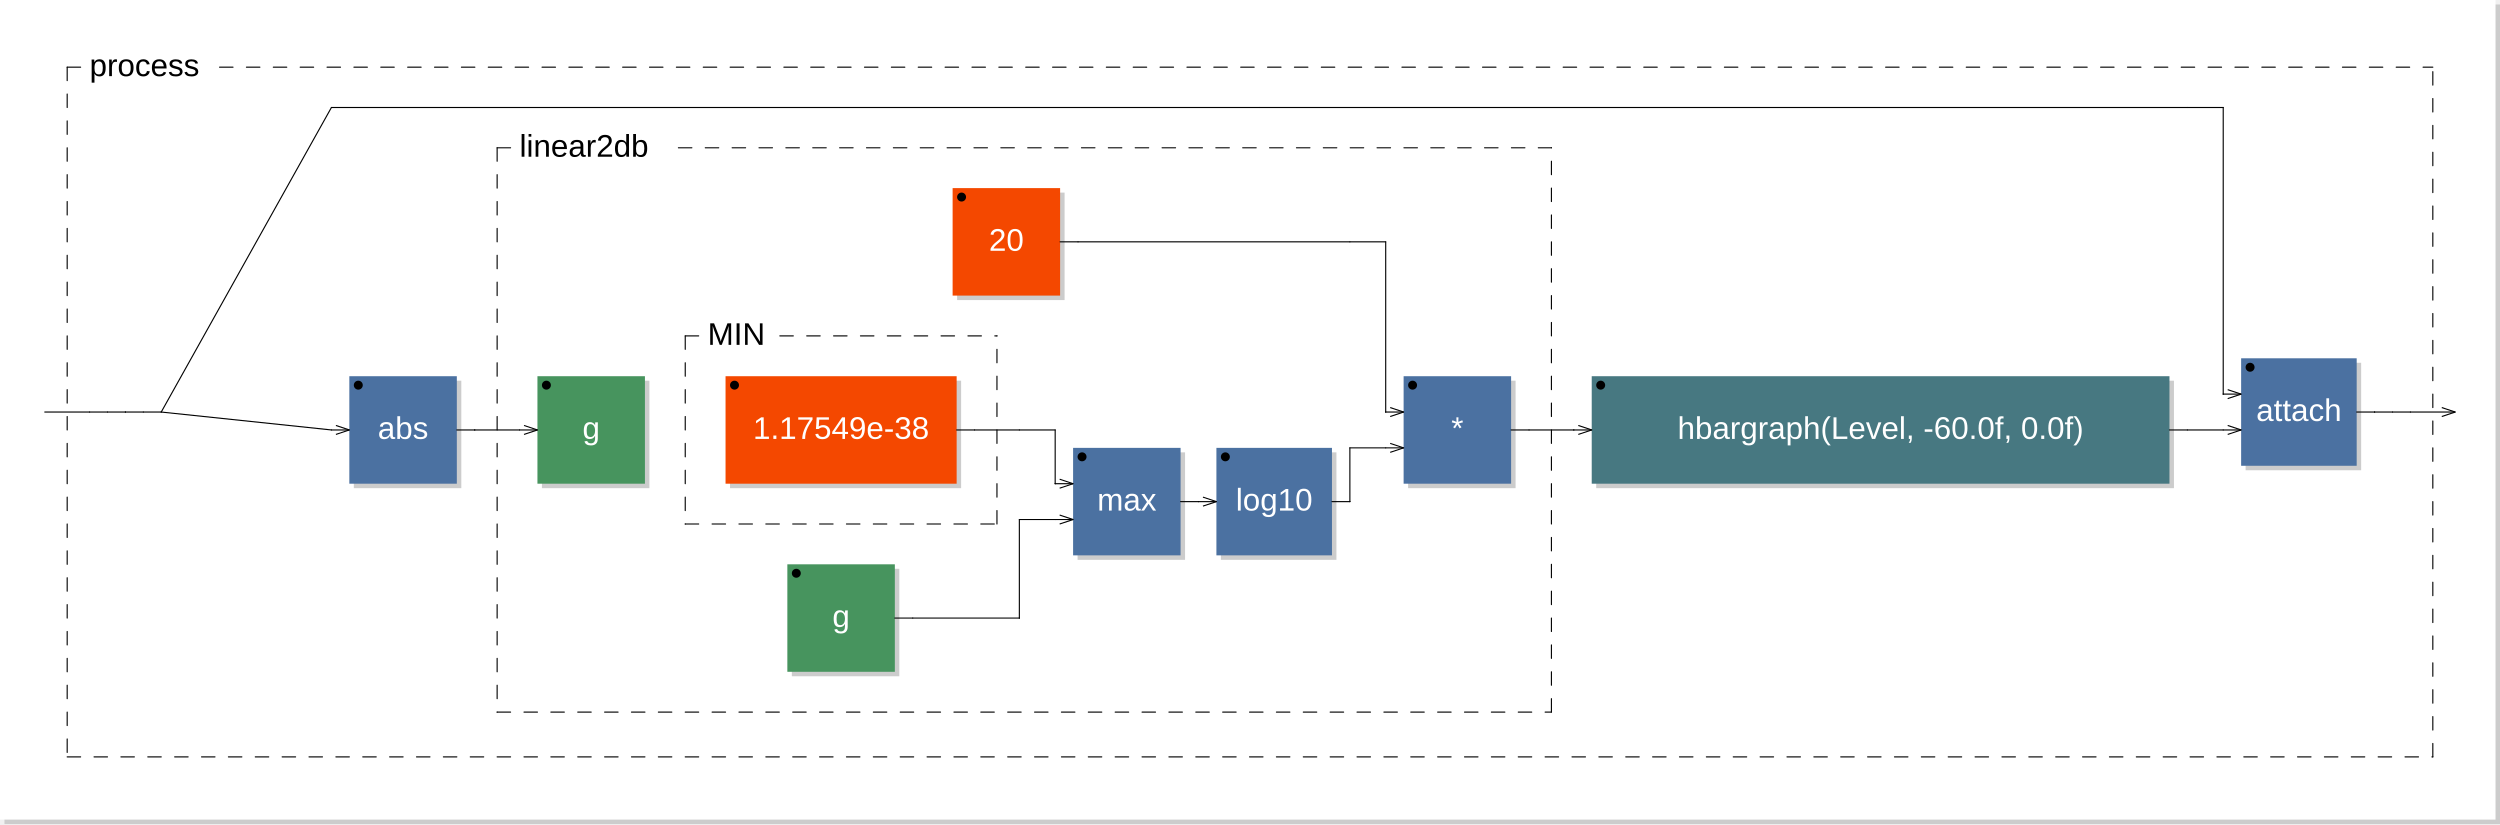
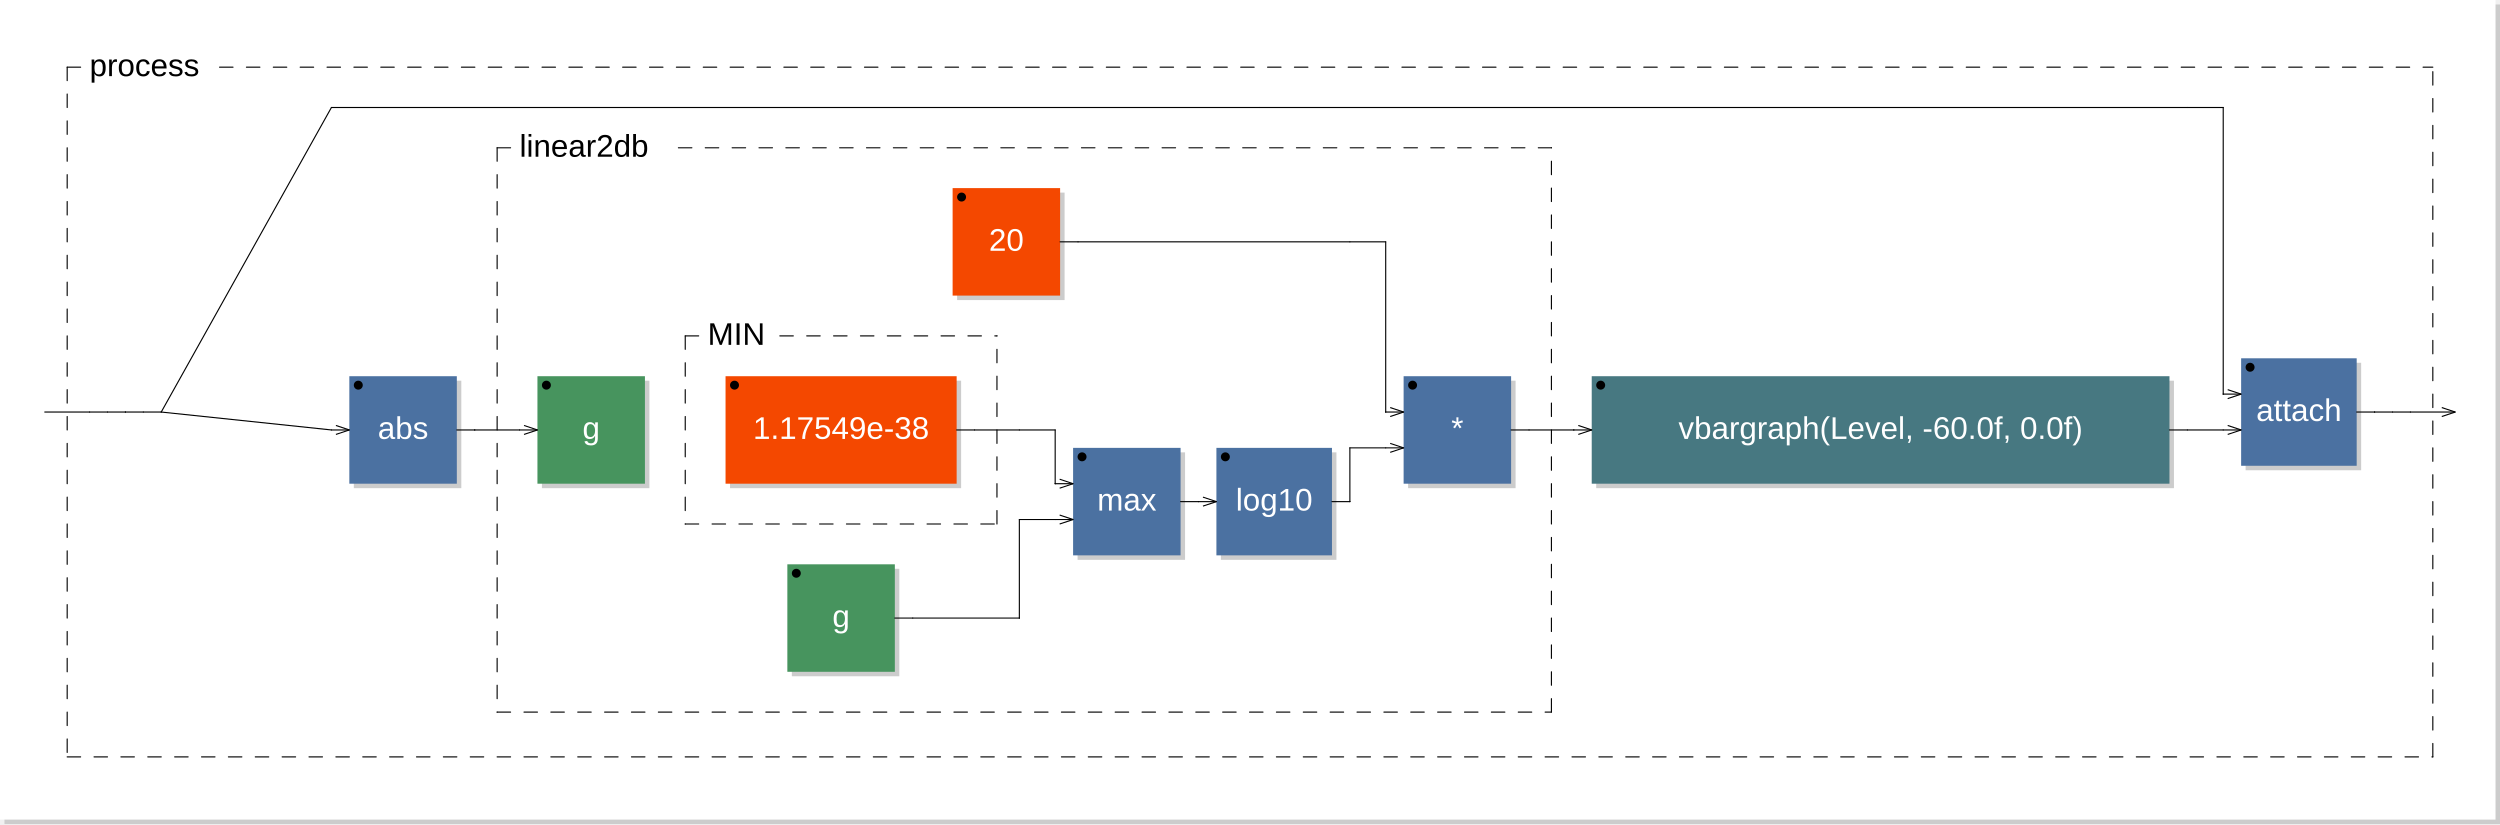
<svg xmlns="http://www.w3.org/2000/svg" viewBox="0 0 558.2 184" width="279.1mm" height="92mm" version="1.1">
  <rect x="1" y="1" width="557.2" height="183" rx="0" ry="0" style="stroke:none;fill:#cccccc;" />
  <rect x="0" y="0" width="557.2" height="183" rx="0" ry="0" style="stroke:none;fill:#ffffff;" />
  <text x="10" y="7" font-family="Arial" font-size="7" />
  <rect x="79" y="85" width="24" height="24" rx="0" ry="0" style="stroke:none;fill:#cccccc;" />
  <rect x="78" y="84" width="24" height="24" rx="0" ry="0" style="stroke:none;fill:#4B71A1;" />
  <text x="90" y="98" font-family="Arial" font-size="7" text-anchor="middle" fill="#FFFFFF">abs</text>
  <circle cx="80" cy="86" r="1" />
  <line x1="75" y1="95" x2="78" y2="96" transform="rotate(0,78,96)" style="stroke: black; stroke-width:0.25;" />
  <line x1="75" y1="97" x2="78" y2="96" transform="rotate(0,78,96)" style="stroke: black; stroke-width:0.25;" />
  <rect x="121" y="85" width="24" height="24" rx="0" ry="0" style="stroke:none;fill:#cccccc;" />
  <rect x="120" y="84" width="24" height="24" rx="0" ry="0" style="stroke:none;fill:#47945E;" />
  <text x="132" y="98" font-family="Arial" font-size="7" text-anchor="middle" fill="#FFFFFF">g</text>
  <circle cx="122" cy="86" r="1" />
  <line x1="117" y1="95" x2="120" y2="96" transform="rotate(0,120,96)" style="stroke: black; stroke-width:0.25;" />
  <line x1="117" y1="97" x2="120" y2="96" transform="rotate(0,120,96)" style="stroke: black; stroke-width:0.25;" />
  <rect x="213.7" y="43" width="24" height="24" rx="0" ry="0" style="stroke:none;fill:#cccccc;" />
  <rect x="212.7" y="42" width="24" height="24" rx="0" ry="0" style="stroke:none;fill:#f44800;" />
  <text x="224.7" y="56" font-family="Arial" font-size="7" text-anchor="middle" fill="#FFFFFF">20</text>
  <circle cx="214.7" cy="44" r="1" />
  <rect x="163" y="85" width="51.6" height="24" rx="0" ry="0" style="stroke:none;fill:#cccccc;" />
  <rect x="162" y="84" width="51.6" height="24" rx="0" ry="0" style="stroke:none;fill:#f44800;" />
  <text x="187.8" y="98" font-family="Arial" font-size="7" text-anchor="middle" fill="#FFFFFF">1.17549e-38</text>
  <circle cx="164" cy="86" r="1" />
  <line x1="153" y1="75" x2="153" y2="117" style="stroke: black; stroke-linecap:round; stroke-width:0.25; stroke-dasharray:3,3;" />
  <line x1="153" y1="117" x2="222.6" y2="117" style="stroke: black; stroke-linecap:round; stroke-width:0.25; stroke-dasharray:3,3;" />
  <line x1="222.6" y1="117" x2="222.6" y2="75" style="stroke: black; stroke-linecap:round; stroke-width:0.25; stroke-dasharray:3,3;" />
  <line x1="153" y1="75" x2="158" y2="75" style="stroke: black; stroke-linecap:round; stroke-width:0.25; stroke-dasharray:3,3;" />
  <line x1="174.125" y1="75" x2="222.6" y2="75" style="stroke: black; stroke-linecap:round; stroke-width:0.25; stroke-dasharray:3,3;" />
  <text x="158" y="77" font-family="Arial" font-size="7">MIN</text>
  <rect x="176.8" y="127" width="24" height="24" rx="0" ry="0" style="stroke:none;fill:#cccccc;" />
  <rect x="175.8" y="126" width="24" height="24" rx="0" ry="0" style="stroke:none;fill:#47945E;" />
  <text x="187.8" y="140" font-family="Arial" font-size="7" text-anchor="middle" fill="#FFFFFF">g</text>
  <circle cx="177.8" cy="128" r="1" />
  <rect x="240.6" y="101" width="24" height="24" rx="0" ry="0" style="stroke:none;fill:#cccccc;" />
  <rect x="239.6" y="100" width="24" height="24" rx="0" ry="0" style="stroke:none;fill:#4B71A1;" />
  <text x="251.6" y="114" font-family="Arial" font-size="7" text-anchor="middle" fill="#FFFFFF">max</text>
  <circle cx="241.6" cy="102" r="1" />
  <line x1="236.6" y1="107" x2="239.6" y2="108" transform="rotate(0,239.6,108)" style="stroke: black; stroke-width:0.25;" />
  <line x1="236.6" y1="109" x2="239.6" y2="108" transform="rotate(0,239.6,108)" style="stroke: black; stroke-width:0.25;" />
  <line x1="236.6" y1="115" x2="239.6" y2="116" transform="rotate(0,239.6,116)" style="stroke: black; stroke-width:0.25;" />
  <line x1="236.6" y1="117" x2="239.6" y2="116" transform="rotate(0,239.6,116)" style="stroke: black; stroke-width:0.25;" />
  <rect x="272.6" y="101" width="25.8" height="24" rx="0" ry="0" style="stroke:none;fill:#cccccc;" />
  <rect x="271.6" y="100" width="25.8" height="24" rx="0" ry="0" style="stroke:none;fill:#4B71A1;" />
  <text x="284.5" y="114" font-family="Arial" font-size="7" text-anchor="middle" fill="#FFFFFF">log10</text>
  <circle cx="273.6" cy="102" r="1" />
  <line x1="268.6" y1="111" x2="271.6" y2="112" transform="rotate(0,271.6,112)" style="stroke: black; stroke-width:0.25;" />
  <line x1="268.6" y1="113" x2="271.6" y2="112" transform="rotate(0,271.6,112)" style="stroke: black; stroke-width:0.25;" />
  <rect x="314.4" y="85" width="24" height="24" rx="0" ry="0" style="stroke:none;fill:#cccccc;" />
  <rect x="313.4" y="84" width="24" height="24" rx="0" ry="0" style="stroke:none;fill:#4B71A1;" />
  <text x="325.4" y="98" font-family="Arial" font-size="7" text-anchor="middle" fill="#FFFFFF">*</text>
  <circle cx="315.4" cy="86" r="1" />
  <line x1="310.4" y1="91" x2="313.4" y2="92" transform="rotate(0,313.4,92)" style="stroke: black; stroke-width:0.25;" />
  <line x1="310.4" y1="93" x2="313.4" y2="92" transform="rotate(0,313.4,92)" style="stroke: black; stroke-width:0.25;" />
  <line x1="310.4" y1="99" x2="313.4" y2="100" transform="rotate(0,313.4,100)" style="stroke: black; stroke-width:0.25;" />
  <line x1="310.4" y1="101" x2="313.4" y2="100" transform="rotate(0,313.4,100)" style="stroke: black; stroke-width:0.25;" />
  <line x1="111" y1="33" x2="111" y2="159" style="stroke: black; stroke-linecap:round; stroke-width:0.25; stroke-dasharray:3,3;" />
  <line x1="111" y1="159" x2="346.4" y2="159" style="stroke: black; stroke-linecap:round; stroke-width:0.25; stroke-dasharray:3,3;" />
  <line x1="346.4" y1="159" x2="346.4" y2="33" style="stroke: black; stroke-linecap:round; stroke-width:0.25; stroke-dasharray:3,3;" />
  <line x1="111" y1="33" x2="116" y2="33" style="stroke: black; stroke-linecap:round; stroke-width:0.25; stroke-dasharray:3,3;" />
  <line x1="151.475" y1="33" x2="346.4" y2="33" style="stroke: black; stroke-linecap:round; stroke-width:0.25; stroke-dasharray:3,3;" />
  <text x="116" y="35" font-family="Arial" font-size="7">linear2db</text>
  <rect x="356.4" y="85" width="129" height="24" rx="0" ry="0" style="stroke:none;fill:#cccccc;" />
  <rect x="355.4" y="84" width="129" height="24" rx="0" ry="0" style="stroke:none;fill:#477881;" />
-   <text x="419.9" y="98" font-family="Arial" font-size="7" text-anchor="middle" fill="#FFFFFF">hbargraph(Level, -60.0f, 0.0f)</text>
+   <text x="419.9" y="98" font-family="Arial" font-size="7" text-anchor="middle" fill="#FFFFFF">vbargraph(Level, -60.0f, 0.0f)</text>
  <circle cx="357.4" cy="86" r="1" />
  <line x1="352.4" y1="95" x2="355.4" y2="96" transform="rotate(0,355.4,96)" style="stroke: black; stroke-width:0.25;" />
  <line x1="352.4" y1="97" x2="355.4" y2="96" transform="rotate(0,355.4,96)" style="stroke: black; stroke-width:0.25;" />
  <rect x="501.4" y="81" width="25.8" height="24" rx="0" ry="0" style="stroke:none;fill:#cccccc;" />
  <rect x="500.4" y="80" width="25.8" height="24" rx="0" ry="0" style="stroke:none;fill:#4B71A1;" />
  <text x="513.3" y="94" font-family="Arial" font-size="7" text-anchor="middle" fill="#FFFFFF">attach</text>
  <circle cx="502.4" cy="82" r="1" />
  <line x1="497.4" y1="87" x2="500.4" y2="88" transform="rotate(0,500.4,88)" style="stroke: black; stroke-width:0.25;" />
  <line x1="497.4" y1="89" x2="500.4" y2="88" transform="rotate(0,500.4,88)" style="stroke: black; stroke-width:0.25;" />
  <line x1="497.4" y1="95" x2="500.4" y2="96" transform="rotate(0,500.4,96)" style="stroke: black; stroke-width:0.25;" />
  <line x1="497.4" y1="97" x2="500.4" y2="96" transform="rotate(0,500.4,96)" style="stroke: black; stroke-width:0.25;" />
  <line x1="15" y1="15" x2="15" y2="169" style="stroke: black; stroke-linecap:round; stroke-width:0.25; stroke-dasharray:3,3;" />
  <line x1="15" y1="169" x2="543.2" y2="169" style="stroke: black; stroke-linecap:round; stroke-width:0.25; stroke-dasharray:3,3;" />
  <line x1="543.2" y1="169" x2="543.2" y2="15" style="stroke: black; stroke-linecap:round; stroke-width:0.25; stroke-dasharray:3,3;" />
  <line x1="15" y1="15" x2="20" y2="15" style="stroke: black; stroke-linecap:round; stroke-width:0.25; stroke-dasharray:3,3;" />
  <line x1="49.025" y1="15" x2="543.2" y2="15" style="stroke: black; stroke-linecap:round; stroke-width:0.25; stroke-dasharray:3,3;" />
  <text x="20" y="17" font-family="Arial" font-size="7">process</text>
  <line x1="545.2" y1="91" x2="548.2" y2="92" transform="rotate(0,548.2,92)" style="stroke: black; stroke-width:0.25;" />
  <line x1="545.2" y1="93" x2="548.2" y2="92" transform="rotate(0,548.2,92)" style="stroke: black; stroke-width:0.25;" />
  <line x1="10" y1="92" x2="20" y2="92" style="stroke:black; stroke-linecap:round; stroke-width:0.25;" />
  <line x1="20" y1="92" x2="24" y2="92" style="stroke:black; stroke-linecap:round; stroke-width:0.25;" />
  <line x1="24" y1="92" x2="28" y2="92" style="stroke:black; stroke-linecap:round; stroke-width:0.25;" />
  <line x1="28" y1="92" x2="28" y2="92" style="stroke:black; stroke-linecap:round; stroke-width:0.25;" />
  <line x1="28" y1="92" x2="32" y2="92" style="stroke:black; stroke-linecap:round; stroke-width:0.25;" />
  <line x1="32" y1="92" x2="36" y2="92" style="stroke:black; stroke-linecap:round; stroke-width:0.25;" />
  <line x1="36" y1="92" x2="74" y2="24" style="stroke:black; stroke-linecap:round; stroke-width:0.25;" />
  <line x1="36" y1="92" x2="74" y2="96" style="stroke:black; stroke-linecap:round; stroke-width:0.25;" />
  <line x1="74" y1="24" x2="281.2" y2="24" style="stroke:black; stroke-linecap:round; stroke-width:0.25;" />
  <line x1="74" y1="96" x2="78" y2="96" style="stroke:black; stroke-linecap:round; stroke-width:0.25;" />
  <line x1="102" y1="96" x2="106" y2="96" style="stroke:black; stroke-linecap:round; stroke-width:0.25;" />
  <line x1="106" y1="96" x2="106" y2="96" style="stroke:black; stroke-linecap:round; stroke-width:0.25;" />
  <line x1="106" y1="96" x2="116" y2="96" style="stroke:black; stroke-linecap:round; stroke-width:0.25;" />
  <line x1="116" y1="96" x2="120" y2="96" style="stroke:black; stroke-linecap:round; stroke-width:0.25;" />
  <line x1="199.8" y1="138" x2="203.8" y2="138" style="stroke:black; stroke-linecap:round; stroke-width:0.25;" />
  <line x1="203.8" y1="138" x2="227.6" y2="138" style="stroke:black; stroke-linecap:round; stroke-width:0.25;" />
  <line x1="213.6" y1="96" x2="217.6" y2="96" style="stroke:black; stroke-linecap:round; stroke-width:0.25;" />
  <line x1="217.6" y1="96" x2="227.6" y2="96" style="stroke:black; stroke-linecap:round; stroke-width:0.25;" />
  <line x1="227.6" y1="96" x2="235.6" y2="96" style="stroke:black; stroke-linecap:round; stroke-width:0.25;" />
  <line x1="227.6" y1="116" x2="235.6" y2="116" style="stroke:black; stroke-linecap:round; stroke-width:0.25;" />
  <line x1="227.6" y1="138" x2="227.6" y2="116" style="stroke:black; stroke-linecap:round; stroke-width:0.25;" />
  <line x1="227.6" y1="138" x2="227.6" y2="138" style="stroke:black; stroke-linecap:round; stroke-width:0.25;" />
  <line x1="235.6" y1="96" x2="235.6" y2="108" style="stroke:black; stroke-linecap:round; stroke-width:0.25;" />
  <line x1="235.6" y1="108" x2="235.6" y2="108" style="stroke:black; stroke-linecap:round; stroke-width:0.25;" />
  <line x1="235.6" y1="108" x2="239.6" y2="108" style="stroke:black; stroke-linecap:round; stroke-width:0.25;" />
  <line x1="235.6" y1="116" x2="239.6" y2="116" style="stroke:black; stroke-linecap:round; stroke-width:0.25;" />
  <line x1="236.7" y1="54" x2="240.7" y2="54" style="stroke:black; stroke-linecap:round; stroke-width:0.25;" />
  <line x1="240.7" y1="54" x2="301.4" y2="54" style="stroke:black; stroke-linecap:round; stroke-width:0.25;" />
  <line x1="263.6" y1="112" x2="267.6" y2="112" style="stroke:black; stroke-linecap:round; stroke-width:0.25;" />
  <line x1="267.6" y1="112" x2="267.6" y2="112" style="stroke:black; stroke-linecap:round; stroke-width:0.25;" />
  <line x1="267.6" y1="112" x2="271.6" y2="112" style="stroke:black; stroke-linecap:round; stroke-width:0.25;" />
  <line x1="281.2" y1="24" x2="488.4" y2="24" style="stroke:black; stroke-linecap:round; stroke-width:0.25;" />
  <line x1="297.4" y1="112" x2="301.4" y2="112" style="stroke:black; stroke-linecap:round; stroke-width:0.25;" />
  <line x1="301.4" y1="54" x2="309.4" y2="54" style="stroke:black; stroke-linecap:round; stroke-width:0.25;" />
  <line x1="301.4" y1="100" x2="309.4" y2="100" style="stroke:black; stroke-linecap:round; stroke-width:0.25;" />
  <line x1="301.4" y1="112" x2="301.4" y2="100" style="stroke:black; stroke-linecap:round; stroke-width:0.25;" />
  <line x1="301.4" y1="112" x2="301.4" y2="112" style="stroke:black; stroke-linecap:round; stroke-width:0.25;" />
  <line x1="309.4" y1="54" x2="309.4" y2="92" style="stroke:black; stroke-linecap:round; stroke-width:0.25;" />
  <line x1="309.4" y1="92" x2="309.4" y2="92" style="stroke:black; stroke-linecap:round; stroke-width:0.25;" />
  <line x1="309.4" y1="92" x2="313.4" y2="92" style="stroke:black; stroke-linecap:round; stroke-width:0.25;" />
  <line x1="309.4" y1="100" x2="313.4" y2="100" style="stroke:black; stroke-linecap:round; stroke-width:0.25;" />
  <line x1="337.4" y1="96" x2="341.4" y2="96" style="stroke:black; stroke-linecap:round; stroke-width:0.25;" />
  <line x1="341.4" y1="96" x2="351.4" y2="96" style="stroke:black; stroke-linecap:round; stroke-width:0.25;" />
  <line x1="351.4" y1="96" x2="351.4" y2="96" style="stroke:black; stroke-linecap:round; stroke-width:0.25;" />
  <line x1="351.4" y1="96" x2="355.4" y2="96" style="stroke:black; stroke-linecap:round; stroke-width:0.25;" />
  <line x1="484.4" y1="96" x2="488.4" y2="96" style="stroke:black; stroke-linecap:round; stroke-width:0.25;" />
  <line x1="488.4" y1="24" x2="496.4" y2="24" style="stroke:black; stroke-linecap:round; stroke-width:0.25;" />
  <line x1="488.4" y1="96" x2="496.4" y2="96" style="stroke:black; stroke-linecap:round; stroke-width:0.25;" />
  <line x1="496.4" y1="24" x2="496.4" y2="88" style="stroke:black; stroke-linecap:round; stroke-width:0.25;" />
  <line x1="496.4" y1="88" x2="496.4" y2="88" style="stroke:black; stroke-linecap:round; stroke-width:0.25;" />
  <line x1="496.4" y1="88" x2="500.4" y2="88" style="stroke:black; stroke-linecap:round; stroke-width:0.25;" />
  <line x1="496.4" y1="96" x2="500.4" y2="96" style="stroke:black; stroke-linecap:round; stroke-width:0.25;" />
  <line x1="526.2" y1="92" x2="530.2" y2="92" style="stroke:black; stroke-linecap:round; stroke-width:0.25;" />
  <line x1="530.2" y1="92" x2="530.2" y2="92" style="stroke:black; stroke-linecap:round; stroke-width:0.25;" />
  <line x1="530.2" y1="92" x2="534.2" y2="92" style="stroke:black; stroke-linecap:round; stroke-width:0.25;" />
  <line x1="534.2" y1="92" x2="538.2" y2="92" style="stroke:black; stroke-linecap:round; stroke-width:0.25;" />
  <line x1="538.2" y1="92" x2="548.2" y2="92" style="stroke:black; stroke-linecap:round; stroke-width:0.25;" />
</svg>
